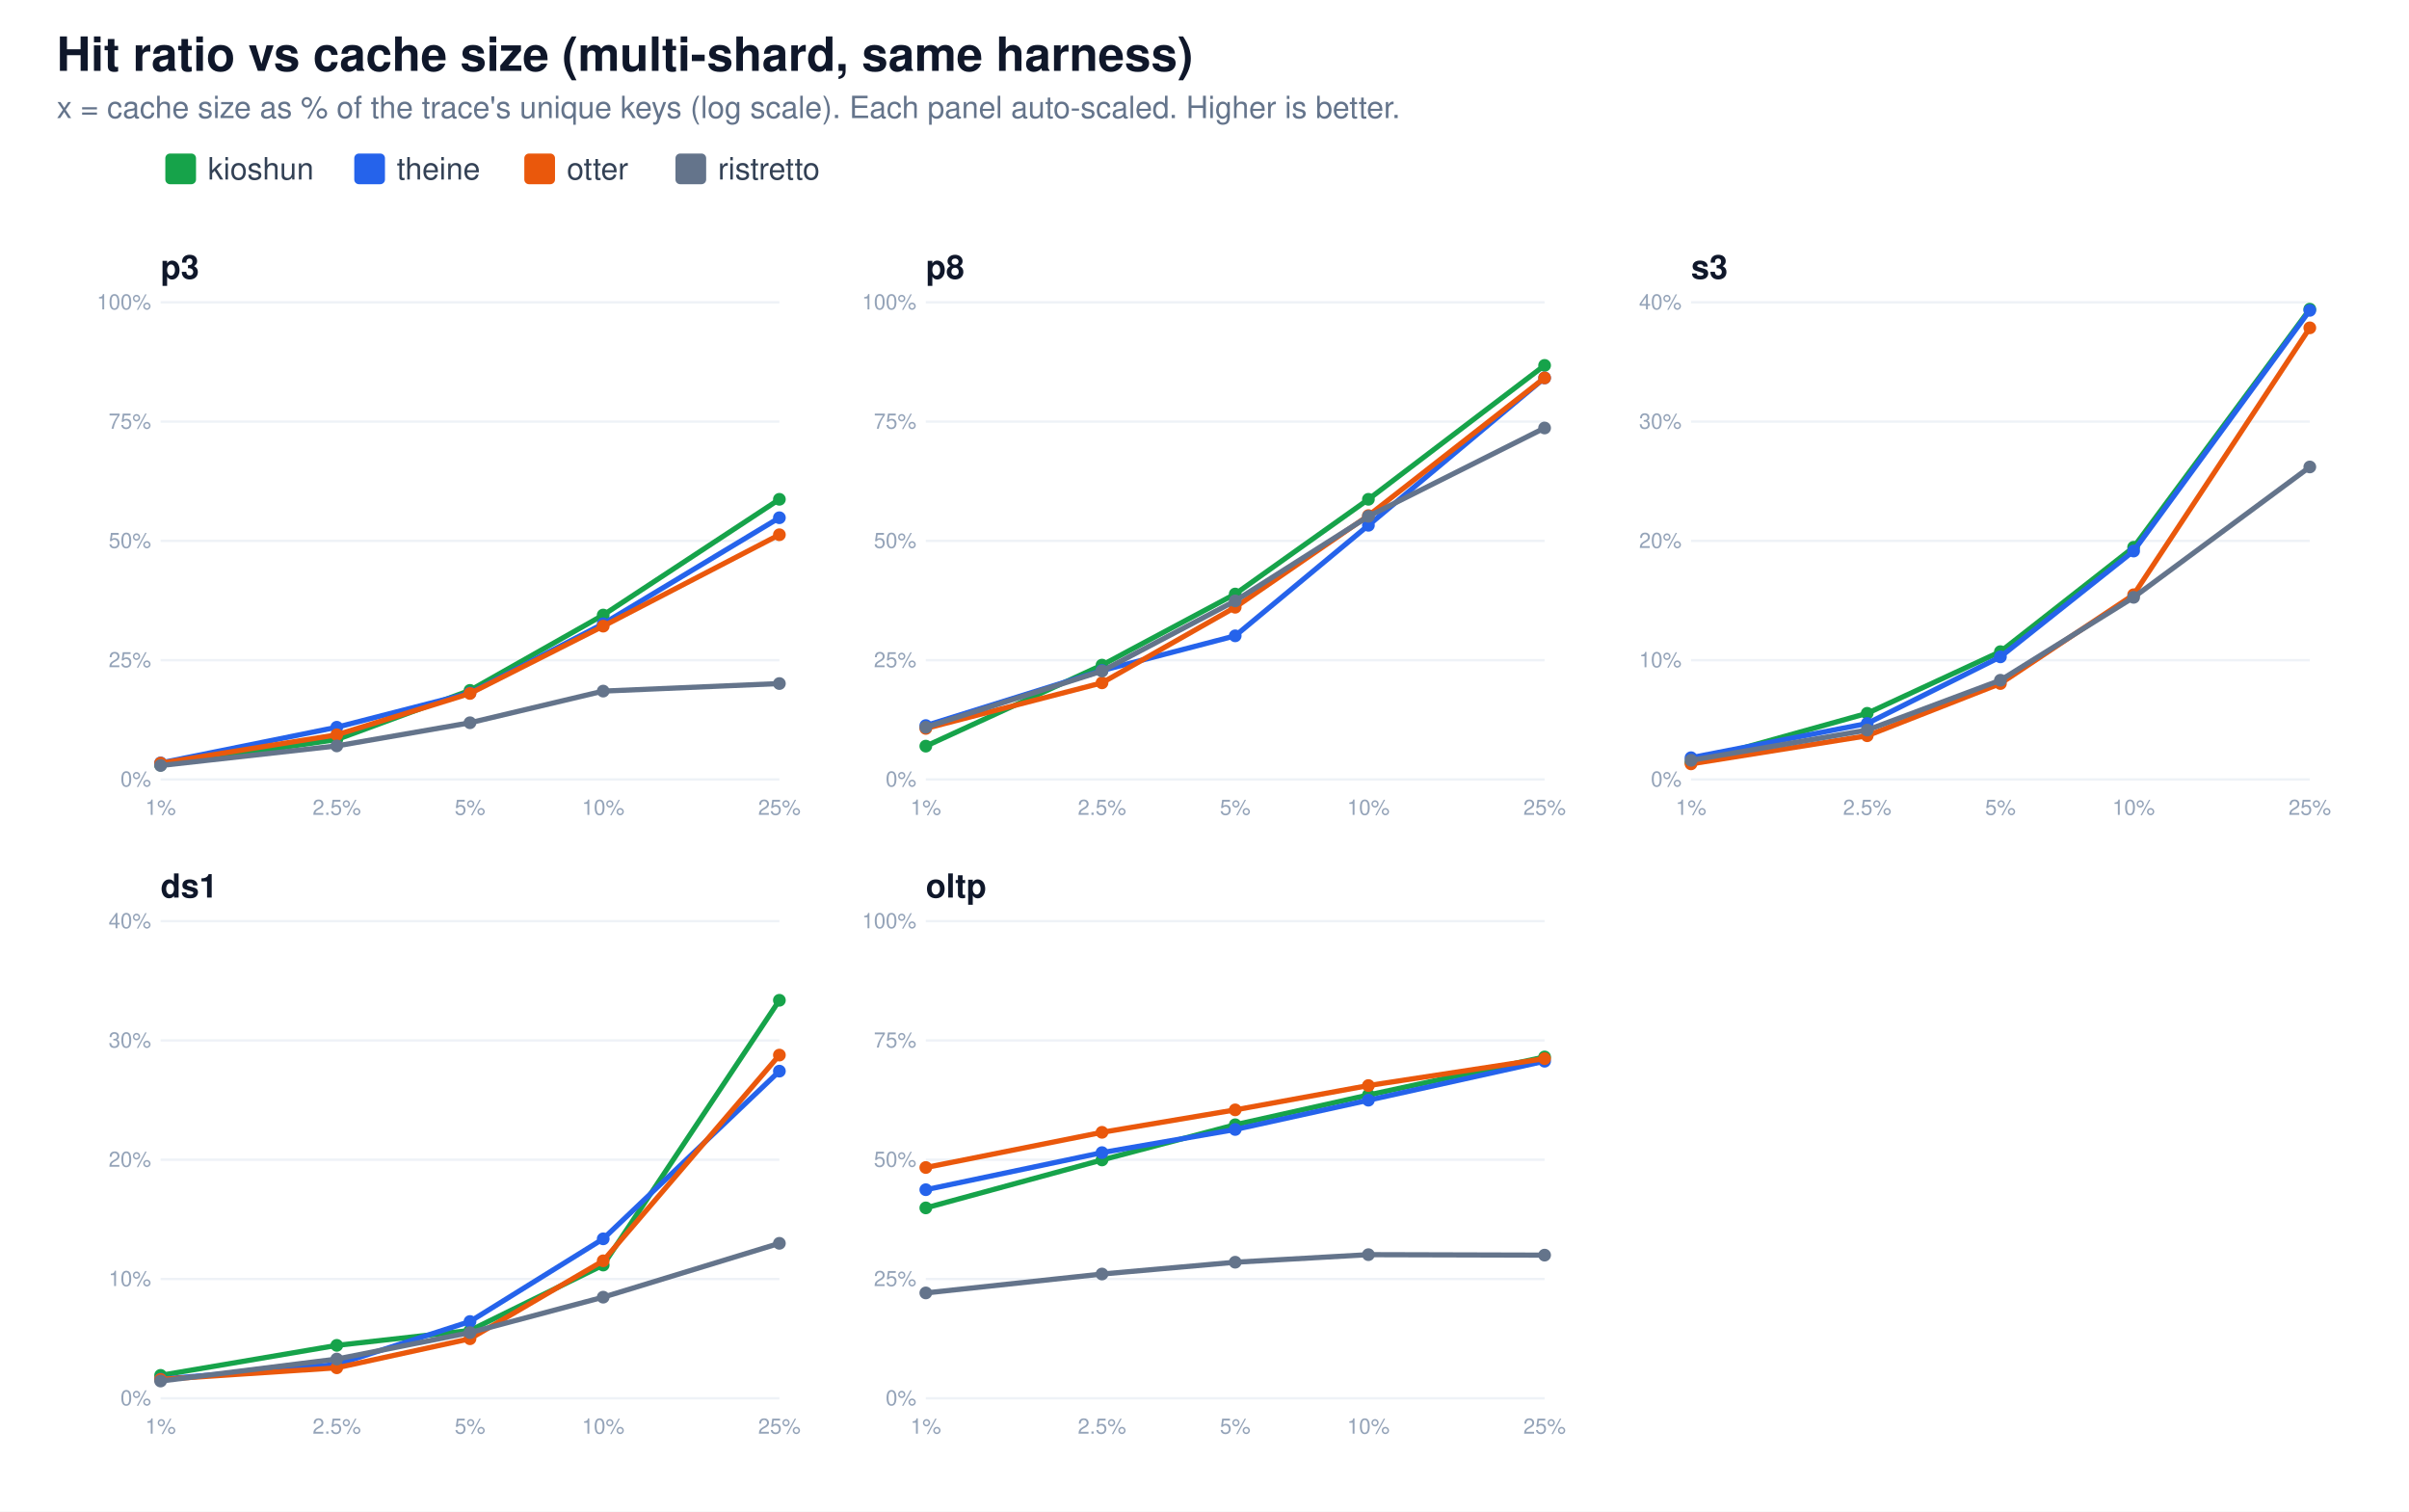
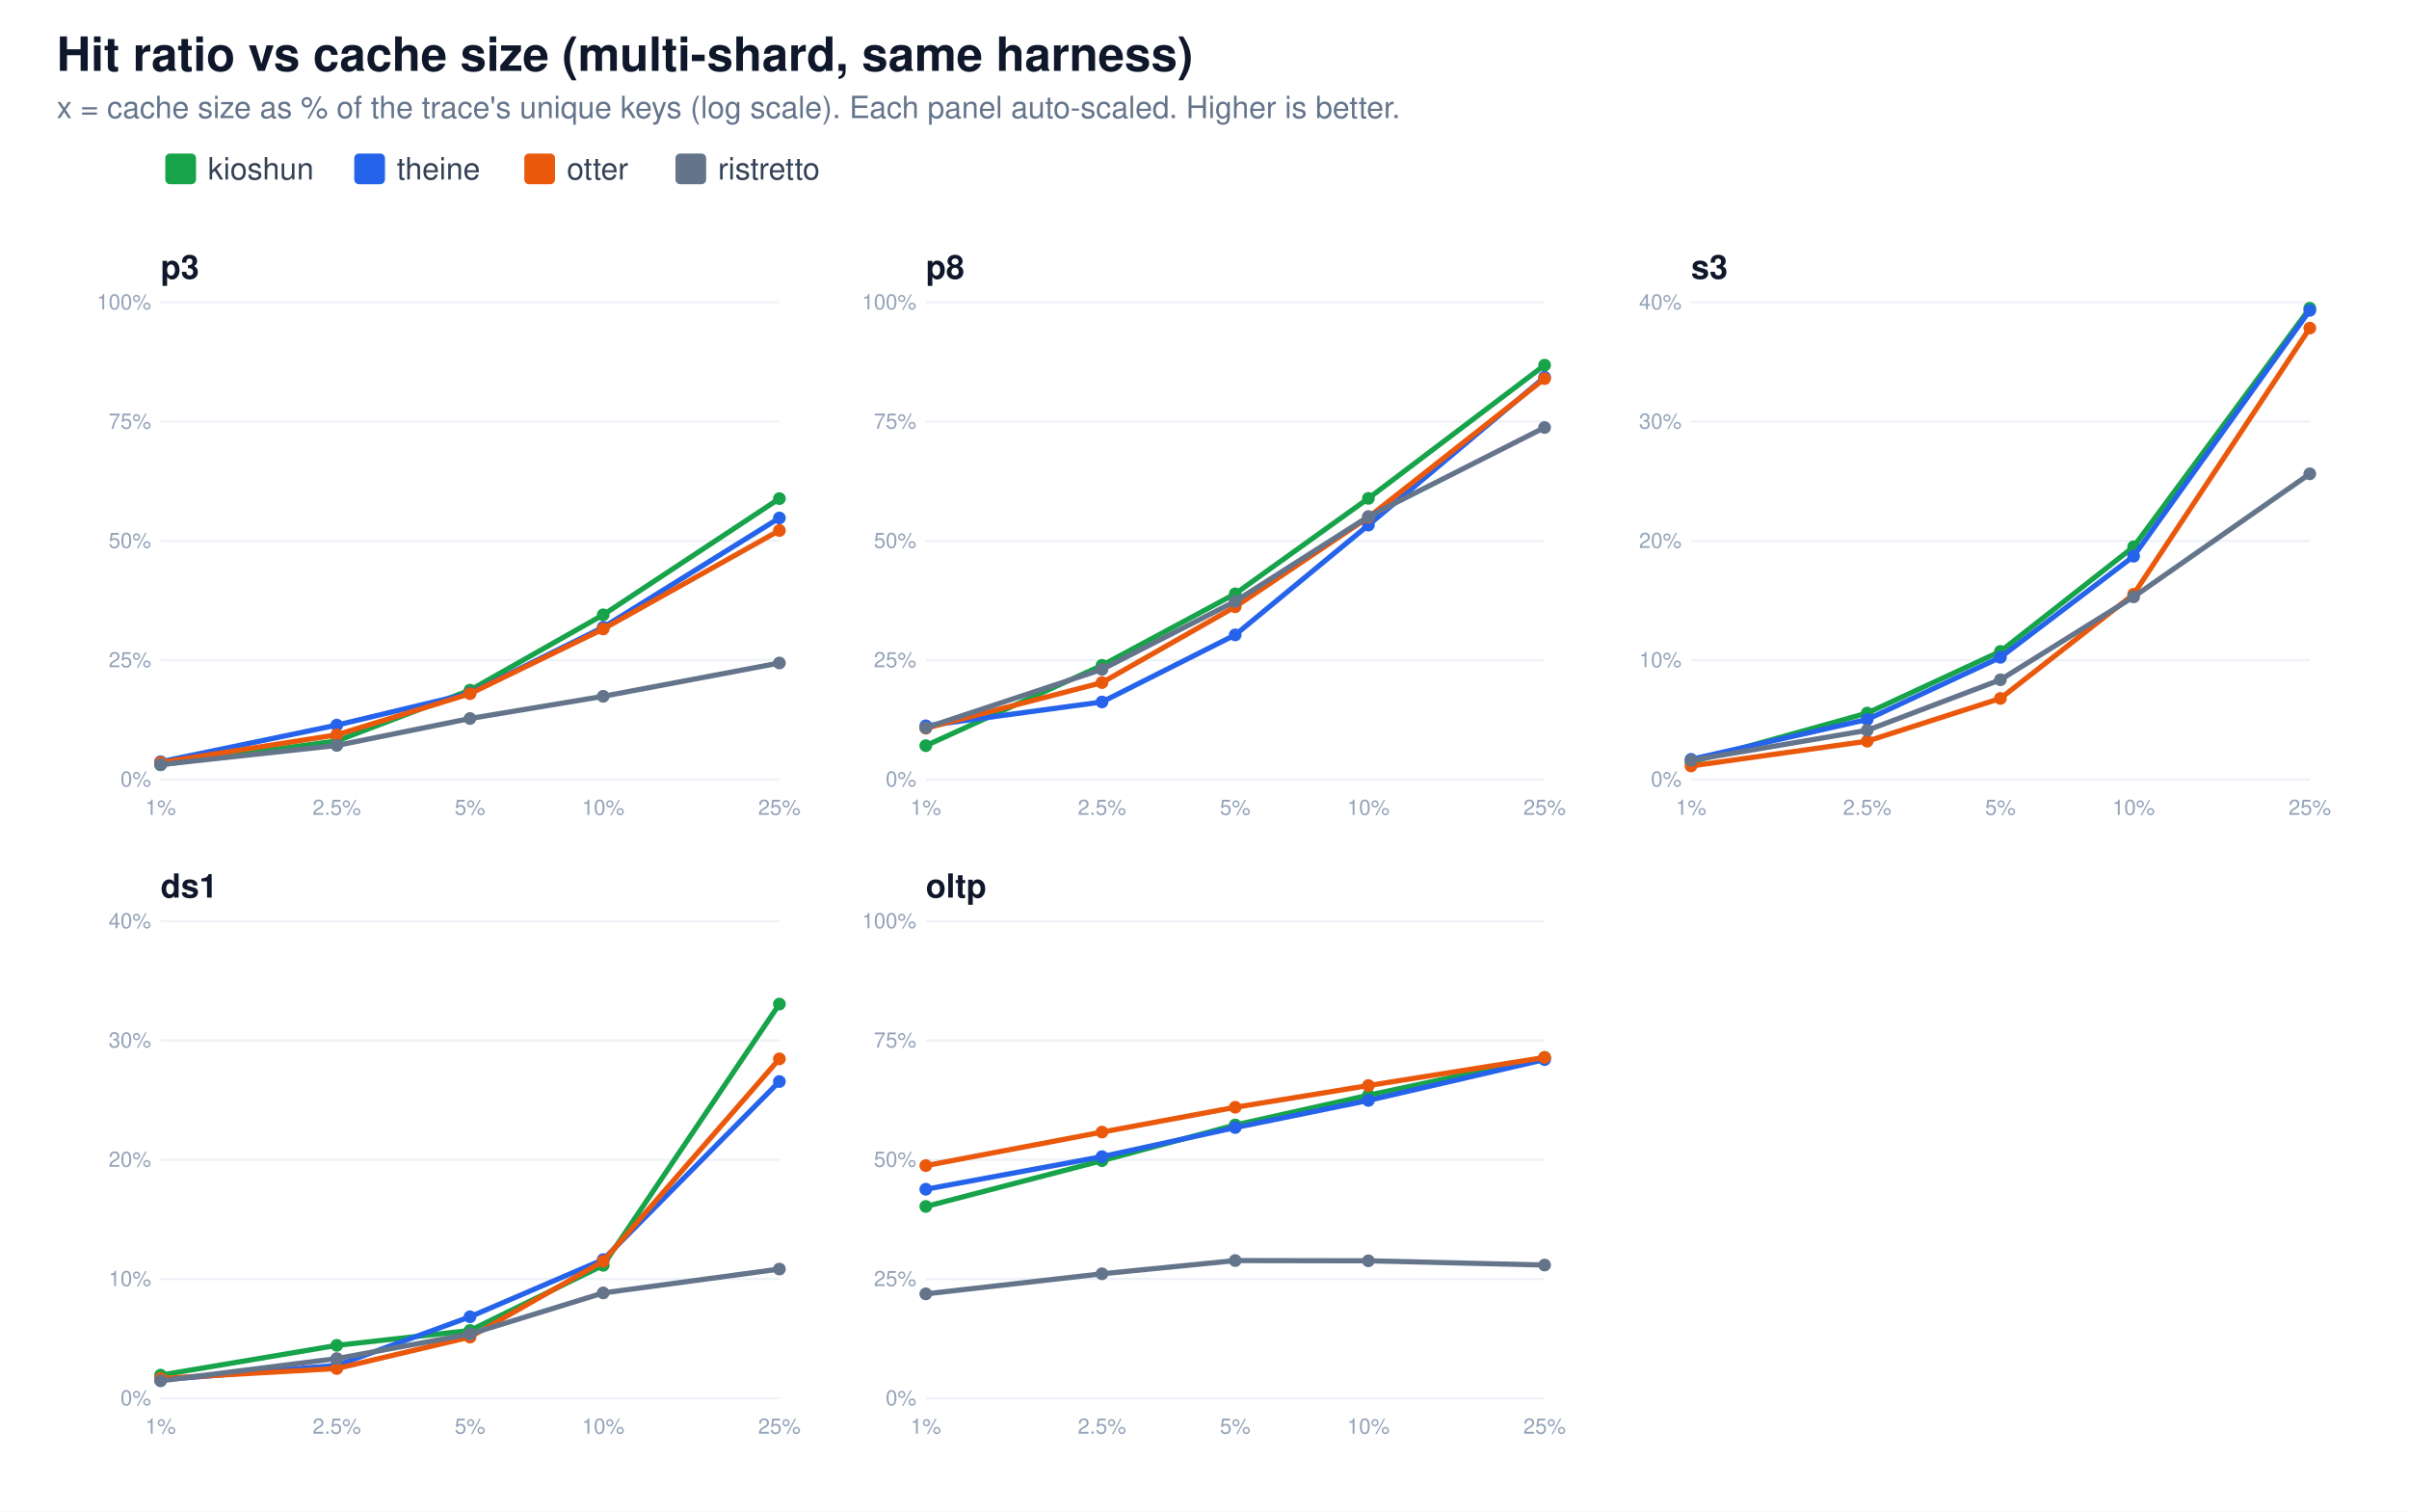
<svg xmlns="http://www.w3.org/2000/svg" width="1020" height="640" viewBox="0 0 1020 640" font-family="-apple-system,Segoe UI,Helvetica,Arial,sans-serif">
  <rect width="1020" height="640" fill="white" />
  <text x="24" y="30" font-size="20" font-weight="700" fill="#0f172a">Hit ratio vs cache size (multi-shard, same harness)</text>
  <text x="24" y="50" font-size="13" fill="#64748b">x = cache size as % of the trace's unique keys (log scale). Each panel auto-scaled. Higher is better.</text>
  <rect x="70" y="65" width="13" height="13" rx="2" fill="#16a34a" />
  <text x="88" y="76" font-size="13" fill="#334155">kioshun</text>
  <rect x="150" y="65" width="13" height="13" rx="2" fill="#2563eb" />
  <text x="168" y="76" font-size="13" fill="#334155">theine</text>
  <rect x="222" y="65" width="13" height="13" rx="2" fill="#ea580c" />
  <text x="240" y="76" font-size="13" fill="#334155">otter</text>
  <rect x="286" y="65" width="13" height="13" rx="2" fill="#64748b" />
  <text x="304" y="76" font-size="13" fill="#334155">ristretto</text>
  <text x="68.0" y="118" font-size="14" font-weight="700" fill="#0f172a">p3</text>
  <line x1="68.0" y1="330.0" x2="330.0" y2="330.0" stroke="#eef2f7" />
  <text x="64.0" y="333.0" font-size="9" fill="#94a3b8" text-anchor="end">0%</text>
  <line x1="68.0" y1="279.5" x2="330.0" y2="279.5" stroke="#eef2f7" />
  <text x="64.0" y="282.5" font-size="9" fill="#94a3b8" text-anchor="end">25%</text>
  <line x1="68.0" y1="229.0" x2="330.0" y2="229.0" stroke="#eef2f7" />
  <text x="64.0" y="232.0" font-size="9" fill="#94a3b8" text-anchor="end">50%</text>
  <line x1="68.0" y1="178.5" x2="330.0" y2="178.5" stroke="#eef2f7" />
  <text x="64.0" y="181.5" font-size="9" fill="#94a3b8" text-anchor="end">75%</text>
  <line x1="68.0" y1="128.0" x2="330.0" y2="128.0" stroke="#eef2f7" />
  <text x="64.0" y="131.0" font-size="9" fill="#94a3b8" text-anchor="end">100%</text>
  <text x="68.0" y="345.0" font-size="9" fill="#94a3b8" text-anchor="middle">1%</text>
  <text x="142.6" y="345.0" font-size="9" fill="#94a3b8" text-anchor="middle">2.5%</text>
  <text x="199.0" y="345.0" font-size="9" fill="#94a3b8" text-anchor="middle">5%</text>
  <text x="255.4" y="345.0" font-size="9" fill="#94a3b8" text-anchor="middle">10%</text>
  <text x="330.0" y="345.0" font-size="9" fill="#94a3b8" text-anchor="middle">25%</text>
-   <path d="M68.0 323.9 L142.6 313.1 L199.0 292.3 L255.4 260.4 L330.0 211.4 " fill="none" stroke="#16a34a" stroke-width="2.2" />
-   <circle cx="68.0" cy="323.9" r="2.7" fill="#16a34a" />
-   <circle cx="142.6" cy="313.1" r="2.7" fill="#16a34a" />
-   <circle cx="199.0" cy="292.3" r="2.7" fill="#16a34a" />
-   <circle cx="255.4" cy="260.4" r="2.7" fill="#16a34a" />
-   <circle cx="330.0" cy="211.4" r="2.7" fill="#16a34a" />
-   <path d="M68.0 323.0 L142.6 307.9 L199.0 293.4 L255.4 264.1 L330.0 219.2 " fill="none" stroke="#2563eb" stroke-width="2.2" />
-   <circle cx="68.0" cy="323.0" r="2.7" fill="#2563eb" />
-   <circle cx="142.6" cy="307.9" r="2.7" fill="#2563eb" />
-   <circle cx="199.0" cy="293.4" r="2.7" fill="#2563eb" />
-   <circle cx="255.4" cy="264.1" r="2.7" fill="#2563eb" />
-   <circle cx="330.0" cy="219.2" r="2.7" fill="#2563eb" />
-   <path d="M68.0 323.1 L142.6 311.1 L199.0 293.6 L255.4 265.1 L330.0 226.4 " fill="none" stroke="#ea580c" stroke-width="2.2" />
-   <circle cx="68.0" cy="323.1" r="2.7" fill="#ea580c" />
+   <path d="M68.0 323.8 L142.6 313.7 L199.0 292.2 L255.4 260.3 L330.0 211.1 " fill="none" stroke="#16a34a" stroke-width="2.2" />
+   <circle cx="68.0" cy="323.8" r="2.7" fill="#16a34a" />
+   <circle cx="142.6" cy="313.7" r="2.7" fill="#16a34a" />
+   <circle cx="199.0" cy="292.2" r="2.7" fill="#16a34a" />
+   <circle cx="255.4" cy="260.3" r="2.7" fill="#16a34a" />
+   <circle cx="330.0" cy="211.1" r="2.7" fill="#16a34a" />
+   <path d="M68.0 322.5 L142.6 307.0 L199.0 293.5 L255.4 265.6 L330.0 219.3 " fill="none" stroke="#2563eb" stroke-width="2.2" />
+   <circle cx="68.0" cy="322.5" r="2.7" fill="#2563eb" />
+   <circle cx="142.6" cy="307.0" r="2.7" fill="#2563eb" />
+   <circle cx="199.0" cy="293.5" r="2.7" fill="#2563eb" />
+   <circle cx="255.4" cy="265.6" r="2.7" fill="#2563eb" />
+   <circle cx="330.0" cy="219.3" r="2.7" fill="#2563eb" />
+   <path d="M68.0 322.8 L142.6 311.1 L199.0 293.7 L255.4 266.3 L330.0 224.6 " fill="none" stroke="#ea580c" stroke-width="2.2" />
+   <circle cx="68.0" cy="322.8" r="2.7" fill="#ea580c" />
  <circle cx="142.6" cy="311.1" r="2.7" fill="#ea580c" />
-   <circle cx="199.0" cy="293.6" r="2.7" fill="#ea580c" />
-   <circle cx="255.4" cy="265.1" r="2.7" fill="#ea580c" />
-   <circle cx="330.0" cy="226.4" r="2.7" fill="#ea580c" />
-   <path d="M68.0 324.1 L142.6 315.8 L199.0 306.0 L255.4 292.6 L330.0 289.4 " fill="none" stroke="#64748b" stroke-width="2.2" />
-   <circle cx="68.0" cy="324.1" r="2.7" fill="#64748b" />
-   <circle cx="142.6" cy="315.8" r="2.7" fill="#64748b" />
-   <circle cx="199.0" cy="306.0" r="2.7" fill="#64748b" />
-   <circle cx="255.4" cy="292.6" r="2.7" fill="#64748b" />
-   <circle cx="330.0" cy="289.4" r="2.7" fill="#64748b" />
+   <circle cx="199.0" cy="293.7" r="2.7" fill="#ea580c" />
+   <circle cx="255.4" cy="266.3" r="2.7" fill="#ea580c" />
+   <circle cx="330.0" cy="224.6" r="2.7" fill="#ea580c" />
+   <path d="M68.0 323.7 L142.6 315.6 L199.0 304.2 L255.4 294.8 L330.0 280.7 " fill="none" stroke="#64748b" stroke-width="2.2" />
+   <circle cx="68.0" cy="323.7" r="2.7" fill="#64748b" />
+   <circle cx="142.6" cy="315.6" r="2.7" fill="#64748b" />
+   <circle cx="199.0" cy="304.2" r="2.7" fill="#64748b" />
+   <circle cx="255.4" cy="294.8" r="2.7" fill="#64748b" />
+   <circle cx="330.0" cy="280.7" r="2.7" fill="#64748b" />
  <text x="392.0" y="118" font-size="14" font-weight="700" fill="#0f172a">p8</text>
  <line x1="392.0" y1="330.0" x2="654.0" y2="330.0" stroke="#eef2f7" />
  <text x="388.0" y="333.0" font-size="9" fill="#94a3b8" text-anchor="end">0%</text>
  <line x1="392.0" y1="279.5" x2="654.0" y2="279.5" stroke="#eef2f7" />
  <text x="388.0" y="282.5" font-size="9" fill="#94a3b8" text-anchor="end">25%</text>
  <line x1="392.0" y1="229.0" x2="654.0" y2="229.0" stroke="#eef2f7" />
  <text x="388.0" y="232.0" font-size="9" fill="#94a3b8" text-anchor="end">50%</text>
  <line x1="392.0" y1="178.5" x2="654.0" y2="178.5" stroke="#eef2f7" />
  <text x="388.0" y="181.5" font-size="9" fill="#94a3b8" text-anchor="end">75%</text>
  <line x1="392.0" y1="128.0" x2="654.0" y2="128.0" stroke="#eef2f7" />
  <text x="388.0" y="131.0" font-size="9" fill="#94a3b8" text-anchor="end">100%</text>
  <text x="392.0" y="345.0" font-size="9" fill="#94a3b8" text-anchor="middle">1%</text>
  <text x="466.6" y="345.0" font-size="9" fill="#94a3b8" text-anchor="middle">2.5%</text>
  <text x="523.0" y="345.0" font-size="9" fill="#94a3b8" text-anchor="middle">5%</text>
  <text x="579.4" y="345.0" font-size="9" fill="#94a3b8" text-anchor="middle">10%</text>
  <text x="654.0" y="345.0" font-size="9" fill="#94a3b8" text-anchor="middle">25%</text>
-   <path d="M392.0 315.9 L466.6 281.6 L523.0 251.5 L579.4 211.4 L654.0 154.7 " fill="none" stroke="#16a34a" stroke-width="2.2" />
-   <circle cx="392.0" cy="315.9" r="2.7" fill="#16a34a" />
-   <circle cx="466.6" cy="281.6" r="2.7" fill="#16a34a" />
-   <circle cx="523.0" cy="251.5" r="2.7" fill="#16a34a" />
-   <circle cx="579.4" cy="211.4" r="2.7" fill="#16a34a" />
-   <circle cx="654.0" cy="154.7" r="2.7" fill="#16a34a" />
-   <path d="M392.0 307.2 L466.6 283.9 L523.0 269.2 L579.4 222.4 L654.0 160.0 " fill="none" stroke="#2563eb" stroke-width="2.2" />
-   <circle cx="392.0" cy="307.2" r="2.7" fill="#2563eb" />
-   <circle cx="466.6" cy="283.9" r="2.7" fill="#2563eb" />
-   <circle cx="523.0" cy="269.2" r="2.7" fill="#2563eb" />
-   <circle cx="579.4" cy="222.4" r="2.7" fill="#2563eb" />
-   <circle cx="654.0" cy="160.0" r="2.7" fill="#2563eb" />
-   <path d="M392.0 308.4 L466.6 289.1 L523.0 257.1 L579.4 218.3 L654.0 160.0 " fill="none" stroke="#ea580c" stroke-width="2.2" />
-   <circle cx="392.0" cy="308.4" r="2.7" fill="#ea580c" />
-   <circle cx="466.6" cy="289.1" r="2.7" fill="#ea580c" />
-   <circle cx="523.0" cy="257.1" r="2.7" fill="#ea580c" />
-   <circle cx="579.4" cy="218.3" r="2.7" fill="#ea580c" />
-   <circle cx="654.0" cy="160.0" r="2.7" fill="#ea580c" />
-   <path d="M392.0 307.9 L466.6 284.1 L523.0 254.4 L579.4 218.6 L654.0 181.2 " fill="none" stroke="#64748b" stroke-width="2.2" />
-   <circle cx="392.0" cy="307.9" r="2.7" fill="#64748b" />
-   <circle cx="466.6" cy="284.1" r="2.7" fill="#64748b" />
-   <circle cx="523.0" cy="254.4" r="2.7" fill="#64748b" />
-   <circle cx="579.4" cy="218.6" r="2.7" fill="#64748b" />
-   <circle cx="654.0" cy="181.2" r="2.7" fill="#64748b" />
+   <path d="M392.0 315.7 L466.6 281.7 L523.0 251.4 L579.4 211.0 L654.0 154.6 " fill="none" stroke="#16a34a" stroke-width="2.2" />
+   <circle cx="392.0" cy="315.7" r="2.7" fill="#16a34a" />
+   <circle cx="466.6" cy="281.7" r="2.7" fill="#16a34a" />
+   <circle cx="523.0" cy="251.4" r="2.7" fill="#16a34a" />
+   <circle cx="579.4" cy="211.0" r="2.7" fill="#16a34a" />
+   <circle cx="654.0" cy="154.6" r="2.7" fill="#16a34a" />
+   <path d="M392.0 307.3 L466.6 297.2 L523.0 268.8 L579.4 222.3 L654.0 159.7 " fill="none" stroke="#2563eb" stroke-width="2.2" />
+   <circle cx="392.0" cy="307.3" r="2.7" fill="#2563eb" />
+   <circle cx="466.6" cy="297.2" r="2.7" fill="#2563eb" />
+   <circle cx="523.0" cy="268.8" r="2.7" fill="#2563eb" />
+   <circle cx="579.4" cy="222.3" r="2.7" fill="#2563eb" />
+   <circle cx="654.0" cy="159.7" r="2.7" fill="#2563eb" />
+   <path d="M392.0 308.3 L466.6 289.0 L523.0 256.9 L579.4 219.0 L654.0 160.3 " fill="none" stroke="#ea580c" stroke-width="2.2" />
+   <circle cx="392.0" cy="308.3" r="2.7" fill="#ea580c" />
+   <circle cx="466.6" cy="289.0" r="2.7" fill="#ea580c" />
+   <circle cx="523.0" cy="256.9" r="2.7" fill="#ea580c" />
+   <circle cx="579.4" cy="219.0" r="2.7" fill="#ea580c" />
+   <circle cx="654.0" cy="160.3" r="2.7" fill="#ea580c" />
+   <path d="M392.0 308.1 L466.6 283.4 L523.0 254.6 L579.4 218.7 L654.0 181.0 " fill="none" stroke="#64748b" stroke-width="2.2" />
+   <circle cx="392.0" cy="308.1" r="2.7" fill="#64748b" />
+   <circle cx="466.6" cy="283.4" r="2.7" fill="#64748b" />
+   <circle cx="523.0" cy="254.6" r="2.7" fill="#64748b" />
+   <circle cx="579.4" cy="218.7" r="2.7" fill="#64748b" />
+   <circle cx="654.0" cy="181.0" r="2.7" fill="#64748b" />
  <text x="716.0" y="118" font-size="14" font-weight="700" fill="#0f172a">s3</text>
  <line x1="716.0" y1="330.0" x2="978.0" y2="330.0" stroke="#eef2f7" />
  <text x="712.0" y="333.0" font-size="9" fill="#94a3b8" text-anchor="end">0%</text>
  <line x1="716.0" y1="279.5" x2="978.0" y2="279.5" stroke="#eef2f7" />
  <text x="712.0" y="282.5" font-size="9" fill="#94a3b8" text-anchor="end">10%</text>
  <line x1="716.0" y1="229.0" x2="978.0" y2="229.0" stroke="#eef2f7" />
  <text x="712.0" y="232.0" font-size="9" fill="#94a3b8" text-anchor="end">20%</text>
  <line x1="716.0" y1="178.5" x2="978.0" y2="178.5" stroke="#eef2f7" />
  <text x="712.0" y="181.5" font-size="9" fill="#94a3b8" text-anchor="end">30%</text>
  <line x1="716.0" y1="128.0" x2="978.0" y2="128.0" stroke="#eef2f7" />
  <text x="712.0" y="131.0" font-size="9" fill="#94a3b8" text-anchor="end">40%</text>
  <text x="716.0" y="345.0" font-size="9" fill="#94a3b8" text-anchor="middle">1%</text>
  <text x="790.6" y="345.0" font-size="9" fill="#94a3b8" text-anchor="middle">2.5%</text>
  <text x="847.0" y="345.0" font-size="9" fill="#94a3b8" text-anchor="middle">5%</text>
  <text x="903.4" y="345.0" font-size="9" fill="#94a3b8" text-anchor="middle">10%</text>
  <text x="978.0" y="345.0" font-size="9" fill="#94a3b8" text-anchor="middle">25%</text>
-   <path d="M716.0 322.8 L790.6 302.0 L847.0 275.9 L903.4 231.7 L978.0 130.9 " fill="none" stroke="#16a34a" stroke-width="2.2" />
-   <circle cx="716.0" cy="322.8" r="2.7" fill="#16a34a" />
-   <circle cx="790.6" cy="302.0" r="2.7" fill="#16a34a" />
-   <circle cx="847.0" cy="275.9" r="2.7" fill="#16a34a" />
-   <circle cx="903.4" cy="231.7" r="2.7" fill="#16a34a" />
-   <circle cx="978.0" cy="130.9" r="2.7" fill="#16a34a" />
-   <path d="M716.0 320.8 L790.6 306.3 L847.0 278.1 L903.4 233.3 L978.0 131.4 " fill="none" stroke="#2563eb" stroke-width="2.2" />
-   <circle cx="716.0" cy="320.8" r="2.7" fill="#2563eb" />
-   <circle cx="790.6" cy="306.3" r="2.7" fill="#2563eb" />
-   <circle cx="847.0" cy="278.1" r="2.7" fill="#2563eb" />
-   <circle cx="903.4" cy="233.3" r="2.7" fill="#2563eb" />
+   <path d="M716.0 322.7 L790.6 301.9 L847.0 275.8 L903.4 231.5 L978.0 130.5 " fill="none" stroke="#16a34a" stroke-width="2.2" />
+   <circle cx="716.0" cy="322.7" r="2.7" fill="#16a34a" />
+   <circle cx="790.6" cy="301.9" r="2.7" fill="#16a34a" />
+   <circle cx="847.0" cy="275.8" r="2.7" fill="#16a34a" />
+   <circle cx="903.4" cy="231.5" r="2.7" fill="#16a34a" />
+   <circle cx="978.0" cy="130.5" r="2.7" fill="#16a34a" />
+   <path d="M716.0 321.5 L790.6 304.6 L847.0 278.3 L903.4 235.5 L978.0 131.4 " fill="none" stroke="#2563eb" stroke-width="2.2" />
+   <circle cx="716.0" cy="321.5" r="2.7" fill="#2563eb" />
+   <circle cx="790.6" cy="304.6" r="2.7" fill="#2563eb" />
+   <circle cx="847.0" cy="278.3" r="2.7" fill="#2563eb" />
+   <circle cx="903.4" cy="235.5" r="2.7" fill="#2563eb" />
  <circle cx="978.0" cy="131.4" r="2.7" fill="#2563eb" />
-   <path d="M716.0 323.4 L790.6 311.5 L847.0 289.4 L903.4 251.8 L978.0 138.8 " fill="none" stroke="#ea580c" stroke-width="2.2" />
-   <circle cx="716.0" cy="323.4" r="2.7" fill="#ea580c" />
-   <circle cx="790.6" cy="311.5" r="2.7" fill="#ea580c" />
-   <circle cx="847.0" cy="289.4" r="2.7" fill="#ea580c" />
-   <circle cx="903.4" cy="251.8" r="2.7" fill="#ea580c" />
-   <circle cx="978.0" cy="138.8" r="2.7" fill="#ea580c" />
-   <path d="M716.0 321.9 L790.6 309.1 L847.0 288.0 L903.4 252.9 L978.0 197.7 " fill="none" stroke="#64748b" stroke-width="2.2" />
+   <path d="M716.0 324.3 L790.6 313.8 L847.0 295.7 L903.4 251.6 L978.0 138.9 " fill="none" stroke="#ea580c" stroke-width="2.2" />
+   <circle cx="716.0" cy="324.3" r="2.7" fill="#ea580c" />
+   <circle cx="790.6" cy="313.8" r="2.7" fill="#ea580c" />
+   <circle cx="847.0" cy="295.7" r="2.7" fill="#ea580c" />
+   <circle cx="903.4" cy="251.6" r="2.7" fill="#ea580c" />
+   <circle cx="978.0" cy="138.9" r="2.7" fill="#ea580c" />
+   <path d="M716.0 321.9 L790.6 309.2 L847.0 287.8 L903.4 252.7 L978.0 200.6 " fill="none" stroke="#64748b" stroke-width="2.2" />
  <circle cx="716.0" cy="321.9" r="2.7" fill="#64748b" />
-   <circle cx="790.6" cy="309.1" r="2.7" fill="#64748b" />
-   <circle cx="847.0" cy="288.0" r="2.7" fill="#64748b" />
-   <circle cx="903.4" cy="252.9" r="2.7" fill="#64748b" />
-   <circle cx="978.0" cy="197.7" r="2.7" fill="#64748b" />
+   <circle cx="790.6" cy="309.2" r="2.7" fill="#64748b" />
+   <circle cx="847.0" cy="287.8" r="2.7" fill="#64748b" />
+   <circle cx="903.4" cy="252.7" r="2.7" fill="#64748b" />
+   <circle cx="978.0" cy="200.6" r="2.7" fill="#64748b" />
  <text x="68.0" y="380" font-size="14" font-weight="700" fill="#0f172a">ds1</text>
  <line x1="68.0" y1="592.0" x2="330.0" y2="592.0" stroke="#eef2f7" />
  <text x="64.0" y="595.0" font-size="9" fill="#94a3b8" text-anchor="end">0%</text>
  <line x1="68.0" y1="541.5" x2="330.0" y2="541.5" stroke="#eef2f7" />
  <text x="64.0" y="544.5" font-size="9" fill="#94a3b8" text-anchor="end">10%</text>
  <line x1="68.0" y1="491.0" x2="330.0" y2="491.0" stroke="#eef2f7" />
  <text x="64.0" y="494.0" font-size="9" fill="#94a3b8" text-anchor="end">20%</text>
  <line x1="68.0" y1="440.5" x2="330.0" y2="440.5" stroke="#eef2f7" />
  <text x="64.0" y="443.5" font-size="9" fill="#94a3b8" text-anchor="end">30%</text>
  <line x1="68.0" y1="390.0" x2="330.0" y2="390.0" stroke="#eef2f7" />
  <text x="64.0" y="393.0" font-size="9" fill="#94a3b8" text-anchor="end">40%</text>
  <text x="68.0" y="607.0" font-size="9" fill="#94a3b8" text-anchor="middle">1%</text>
  <text x="142.6" y="607.0" font-size="9" fill="#94a3b8" text-anchor="middle">2.5%</text>
  <text x="199.0" y="607.0" font-size="9" fill="#94a3b8" text-anchor="middle">5%</text>
  <text x="255.4" y="607.0" font-size="9" fill="#94a3b8" text-anchor="middle">10%</text>
  <text x="330.0" y="607.0" font-size="9" fill="#94a3b8" text-anchor="middle">25%</text>
-   <path d="M68.0 582.3 L142.6 569.6 L199.0 563.3 L255.4 535.6 L330.0 423.5 " fill="none" stroke="#16a34a" stroke-width="2.2" />
-   <circle cx="68.0" cy="582.3" r="2.7" fill="#16a34a" />
+   <path d="M68.0 582.2 L142.6 569.6 L199.0 563.3 L255.4 535.7 L330.0 425.1 " fill="none" stroke="#16a34a" stroke-width="2.2" />
+   <circle cx="68.0" cy="582.2" r="2.7" fill="#16a34a" />
  <circle cx="142.6" cy="569.6" r="2.7" fill="#16a34a" />
  <circle cx="199.0" cy="563.3" r="2.7" fill="#16a34a" />
-   <circle cx="255.4" cy="535.6" r="2.7" fill="#16a34a" />
-   <circle cx="330.0" cy="423.5" r="2.7" fill="#16a34a" />
-   <path d="M68.0 583.9 L142.6 577.7 L199.0 559.5 L255.4 524.5 L330.0 453.5 " fill="none" stroke="#2563eb" stroke-width="2.2" />
-   <circle cx="68.0" cy="583.9" r="2.7" fill="#2563eb" />
-   <circle cx="142.6" cy="577.7" r="2.7" fill="#2563eb" />
-   <circle cx="199.0" cy="559.5" r="2.7" fill="#2563eb" />
-   <circle cx="255.4" cy="524.5" r="2.7" fill="#2563eb" />
-   <circle cx="330.0" cy="453.5" r="2.7" fill="#2563eb" />
-   <path d="M68.0 584.0 L142.6 579.1 L199.0 566.8 L255.4 533.8 L330.0 446.7 " fill="none" stroke="#ea580c" stroke-width="2.2" />
-   <circle cx="68.0" cy="584.0" r="2.7" fill="#ea580c" />
-   <circle cx="142.6" cy="579.1" r="2.7" fill="#ea580c" />
-   <circle cx="199.0" cy="566.8" r="2.7" fill="#ea580c" />
-   <circle cx="255.4" cy="533.8" r="2.7" fill="#ea580c" />
-   <circle cx="330.0" cy="446.7" r="2.7" fill="#ea580c" />
-   <path d="M68.0 584.7 L142.6 575.4 L199.0 564.2 L255.4 549.2 L330.0 526.4 " fill="none" stroke="#64748b" stroke-width="2.2" />
-   <circle cx="68.0" cy="584.7" r="2.7" fill="#64748b" />
-   <circle cx="142.6" cy="575.4" r="2.7" fill="#64748b" />
-   <circle cx="199.0" cy="564.2" r="2.7" fill="#64748b" />
-   <circle cx="255.4" cy="549.2" r="2.7" fill="#64748b" />
-   <circle cx="330.0" cy="526.4" r="2.7" fill="#64748b" />
+   <circle cx="255.4" cy="535.7" r="2.7" fill="#16a34a" />
+   <circle cx="330.0" cy="425.1" r="2.7" fill="#16a34a" />
+   <path d="M68.0 584.2 L142.6 578.1 L199.0 557.5 L255.4 533.3 L330.0 457.9 " fill="none" stroke="#2563eb" stroke-width="2.2" />
+   <circle cx="68.0" cy="584.2" r="2.7" fill="#2563eb" />
+   <circle cx="142.6" cy="578.1" r="2.7" fill="#2563eb" />
+   <circle cx="199.0" cy="557.5" r="2.7" fill="#2563eb" />
+   <circle cx="255.4" cy="533.3" r="2.7" fill="#2563eb" />
+   <circle cx="330.0" cy="457.9" r="2.7" fill="#2563eb" />
+   <path d="M68.0 583.6 L142.6 579.4 L199.0 566.1 L255.4 534.0 L330.0 448.3 " fill="none" stroke="#ea580c" stroke-width="2.2" />
+   <circle cx="68.0" cy="583.6" r="2.7" fill="#ea580c" />
+   <circle cx="142.6" cy="579.4" r="2.7" fill="#ea580c" />
+   <circle cx="199.0" cy="566.1" r="2.7" fill="#ea580c" />
+   <circle cx="255.4" cy="534.0" r="2.7" fill="#ea580c" />
+   <circle cx="330.0" cy="448.3" r="2.7" fill="#ea580c" />
+   <path d="M68.0 584.6 L142.6 575.2 L199.0 564.8 L255.4 547.4 L330.0 537.3 " fill="none" stroke="#64748b" stroke-width="2.2" />
+   <circle cx="68.0" cy="584.6" r="2.7" fill="#64748b" />
+   <circle cx="142.6" cy="575.2" r="2.7" fill="#64748b" />
+   <circle cx="199.0" cy="564.8" r="2.7" fill="#64748b" />
+   <circle cx="255.4" cy="547.4" r="2.7" fill="#64748b" />
+   <circle cx="330.0" cy="537.3" r="2.7" fill="#64748b" />
  <text x="392.0" y="380" font-size="14" font-weight="700" fill="#0f172a">oltp</text>
  <line x1="392.0" y1="592.0" x2="654.0" y2="592.0" stroke="#eef2f7" />
  <text x="388.0" y="595.0" font-size="9" fill="#94a3b8" text-anchor="end">0%</text>
  <line x1="392.0" y1="541.5" x2="654.0" y2="541.5" stroke="#eef2f7" />
  <text x="388.0" y="544.5" font-size="9" fill="#94a3b8" text-anchor="end">25%</text>
  <line x1="392.0" y1="491.0" x2="654.0" y2="491.0" stroke="#eef2f7" />
  <text x="388.0" y="494.0" font-size="9" fill="#94a3b8" text-anchor="end">50%</text>
  <line x1="392.0" y1="440.5" x2="654.0" y2="440.5" stroke="#eef2f7" />
  <text x="388.0" y="443.5" font-size="9" fill="#94a3b8" text-anchor="end">75%</text>
  <line x1="392.0" y1="390.0" x2="654.0" y2="390.0" stroke="#eef2f7" />
  <text x="388.0" y="393.0" font-size="9" fill="#94a3b8" text-anchor="end">100%</text>
  <text x="392.0" y="607.0" font-size="9" fill="#94a3b8" text-anchor="middle">1%</text>
  <text x="466.6" y="607.0" font-size="9" fill="#94a3b8" text-anchor="middle">2.5%</text>
  <text x="523.0" y="607.0" font-size="9" fill="#94a3b8" text-anchor="middle">5%</text>
  <text x="579.4" y="607.0" font-size="9" fill="#94a3b8" text-anchor="middle">10%</text>
  <text x="654.0" y="607.0" font-size="9" fill="#94a3b8" text-anchor="middle">25%</text>
-   <path d="M392.0 511.4 L466.6 491.1 L523.0 476.2 L579.4 463.6 L654.0 447.5 " fill="none" stroke="#16a34a" stroke-width="2.2" />
-   <circle cx="392.0" cy="511.4" r="2.7" fill="#16a34a" />
-   <circle cx="466.6" cy="491.1" r="2.7" fill="#16a34a" />
-   <circle cx="523.0" cy="476.2" r="2.7" fill="#16a34a" />
-   <circle cx="579.4" cy="463.6" r="2.7" fill="#16a34a" />
-   <circle cx="654.0" cy="447.5" r="2.7" fill="#16a34a" />
-   <path d="M392.0 503.7 L466.6 488.0 L523.0 478.2 L579.4 465.8 L654.0 449.3 " fill="none" stroke="#2563eb" stroke-width="2.2" />
-   <circle cx="392.0" cy="503.7" r="2.7" fill="#2563eb" />
-   <circle cx="466.6" cy="488.0" r="2.7" fill="#2563eb" />
-   <circle cx="523.0" cy="478.2" r="2.7" fill="#2563eb" />
-   <circle cx="579.4" cy="465.8" r="2.7" fill="#2563eb" />
-   <circle cx="654.0" cy="449.3" r="2.7" fill="#2563eb" />
-   <path d="M392.0 494.3 L466.6 479.4 L523.0 469.9 L579.4 459.6 L654.0 448.2 " fill="none" stroke="#ea580c" stroke-width="2.2" />
-   <circle cx="392.0" cy="494.3" r="2.7" fill="#ea580c" />
-   <circle cx="466.6" cy="479.4" r="2.7" fill="#ea580c" />
-   <circle cx="523.0" cy="469.9" r="2.7" fill="#ea580c" />
+   <path d="M392.0 510.8 L466.6 491.4 L523.0 476.3 L579.4 463.7 L654.0 447.7 " fill="none" stroke="#16a34a" stroke-width="2.2" />
+   <circle cx="392.0" cy="510.8" r="2.7" fill="#16a34a" />
+   <circle cx="466.6" cy="491.4" r="2.7" fill="#16a34a" />
+   <circle cx="523.0" cy="476.3" r="2.7" fill="#16a34a" />
+   <circle cx="579.4" cy="463.7" r="2.7" fill="#16a34a" />
+   <circle cx="654.0" cy="447.7" r="2.7" fill="#16a34a" />
+   <path d="M392.0 503.5 L466.6 489.7 L523.0 477.4 L579.4 465.9 L654.0 448.6 " fill="none" stroke="#2563eb" stroke-width="2.2" />
+   <circle cx="392.0" cy="503.5" r="2.7" fill="#2563eb" />
+   <circle cx="466.6" cy="489.7" r="2.7" fill="#2563eb" />
+   <circle cx="523.0" cy="477.4" r="2.7" fill="#2563eb" />
+   <circle cx="579.4" cy="465.9" r="2.7" fill="#2563eb" />
+   <circle cx="654.0" cy="448.6" r="2.7" fill="#2563eb" />
+   <path d="M392.0 493.5 L466.6 479.3 L523.0 468.8 L579.4 459.6 L654.0 447.7 " fill="none" stroke="#ea580c" stroke-width="2.2" />
+   <circle cx="392.0" cy="493.5" r="2.7" fill="#ea580c" />
+   <circle cx="466.6" cy="479.3" r="2.7" fill="#ea580c" />
+   <circle cx="523.0" cy="468.8" r="2.7" fill="#ea580c" />
  <circle cx="579.4" cy="459.6" r="2.7" fill="#ea580c" />
-   <circle cx="654.0" cy="448.2" r="2.7" fill="#ea580c" />
-   <path d="M392.0 547.4 L466.6 539.4 L523.0 534.4 L579.4 531.2 L654.0 531.4 " fill="none" stroke="#64748b" stroke-width="2.2" />
-   <circle cx="392.0" cy="547.4" r="2.7" fill="#64748b" />
-   <circle cx="466.6" cy="539.4" r="2.7" fill="#64748b" />
-   <circle cx="523.0" cy="534.4" r="2.7" fill="#64748b" />
-   <circle cx="579.4" cy="531.2" r="2.7" fill="#64748b" />
-   <circle cx="654.0" cy="531.4" r="2.7" fill="#64748b" />
+   <circle cx="654.0" cy="447.7" r="2.7" fill="#ea580c" />
+   <path d="M392.0 547.8 L466.6 539.3 L523.0 533.7 L579.4 533.8 L654.0 535.6 " fill="none" stroke="#64748b" stroke-width="2.2" />
+   <circle cx="392.0" cy="547.8" r="2.7" fill="#64748b" />
+   <circle cx="466.6" cy="539.3" r="2.7" fill="#64748b" />
+   <circle cx="523.0" cy="533.7" r="2.7" fill="#64748b" />
+   <circle cx="579.4" cy="533.8" r="2.7" fill="#64748b" />
+   <circle cx="654.0" cy="535.6" r="2.7" fill="#64748b" />
</svg>
